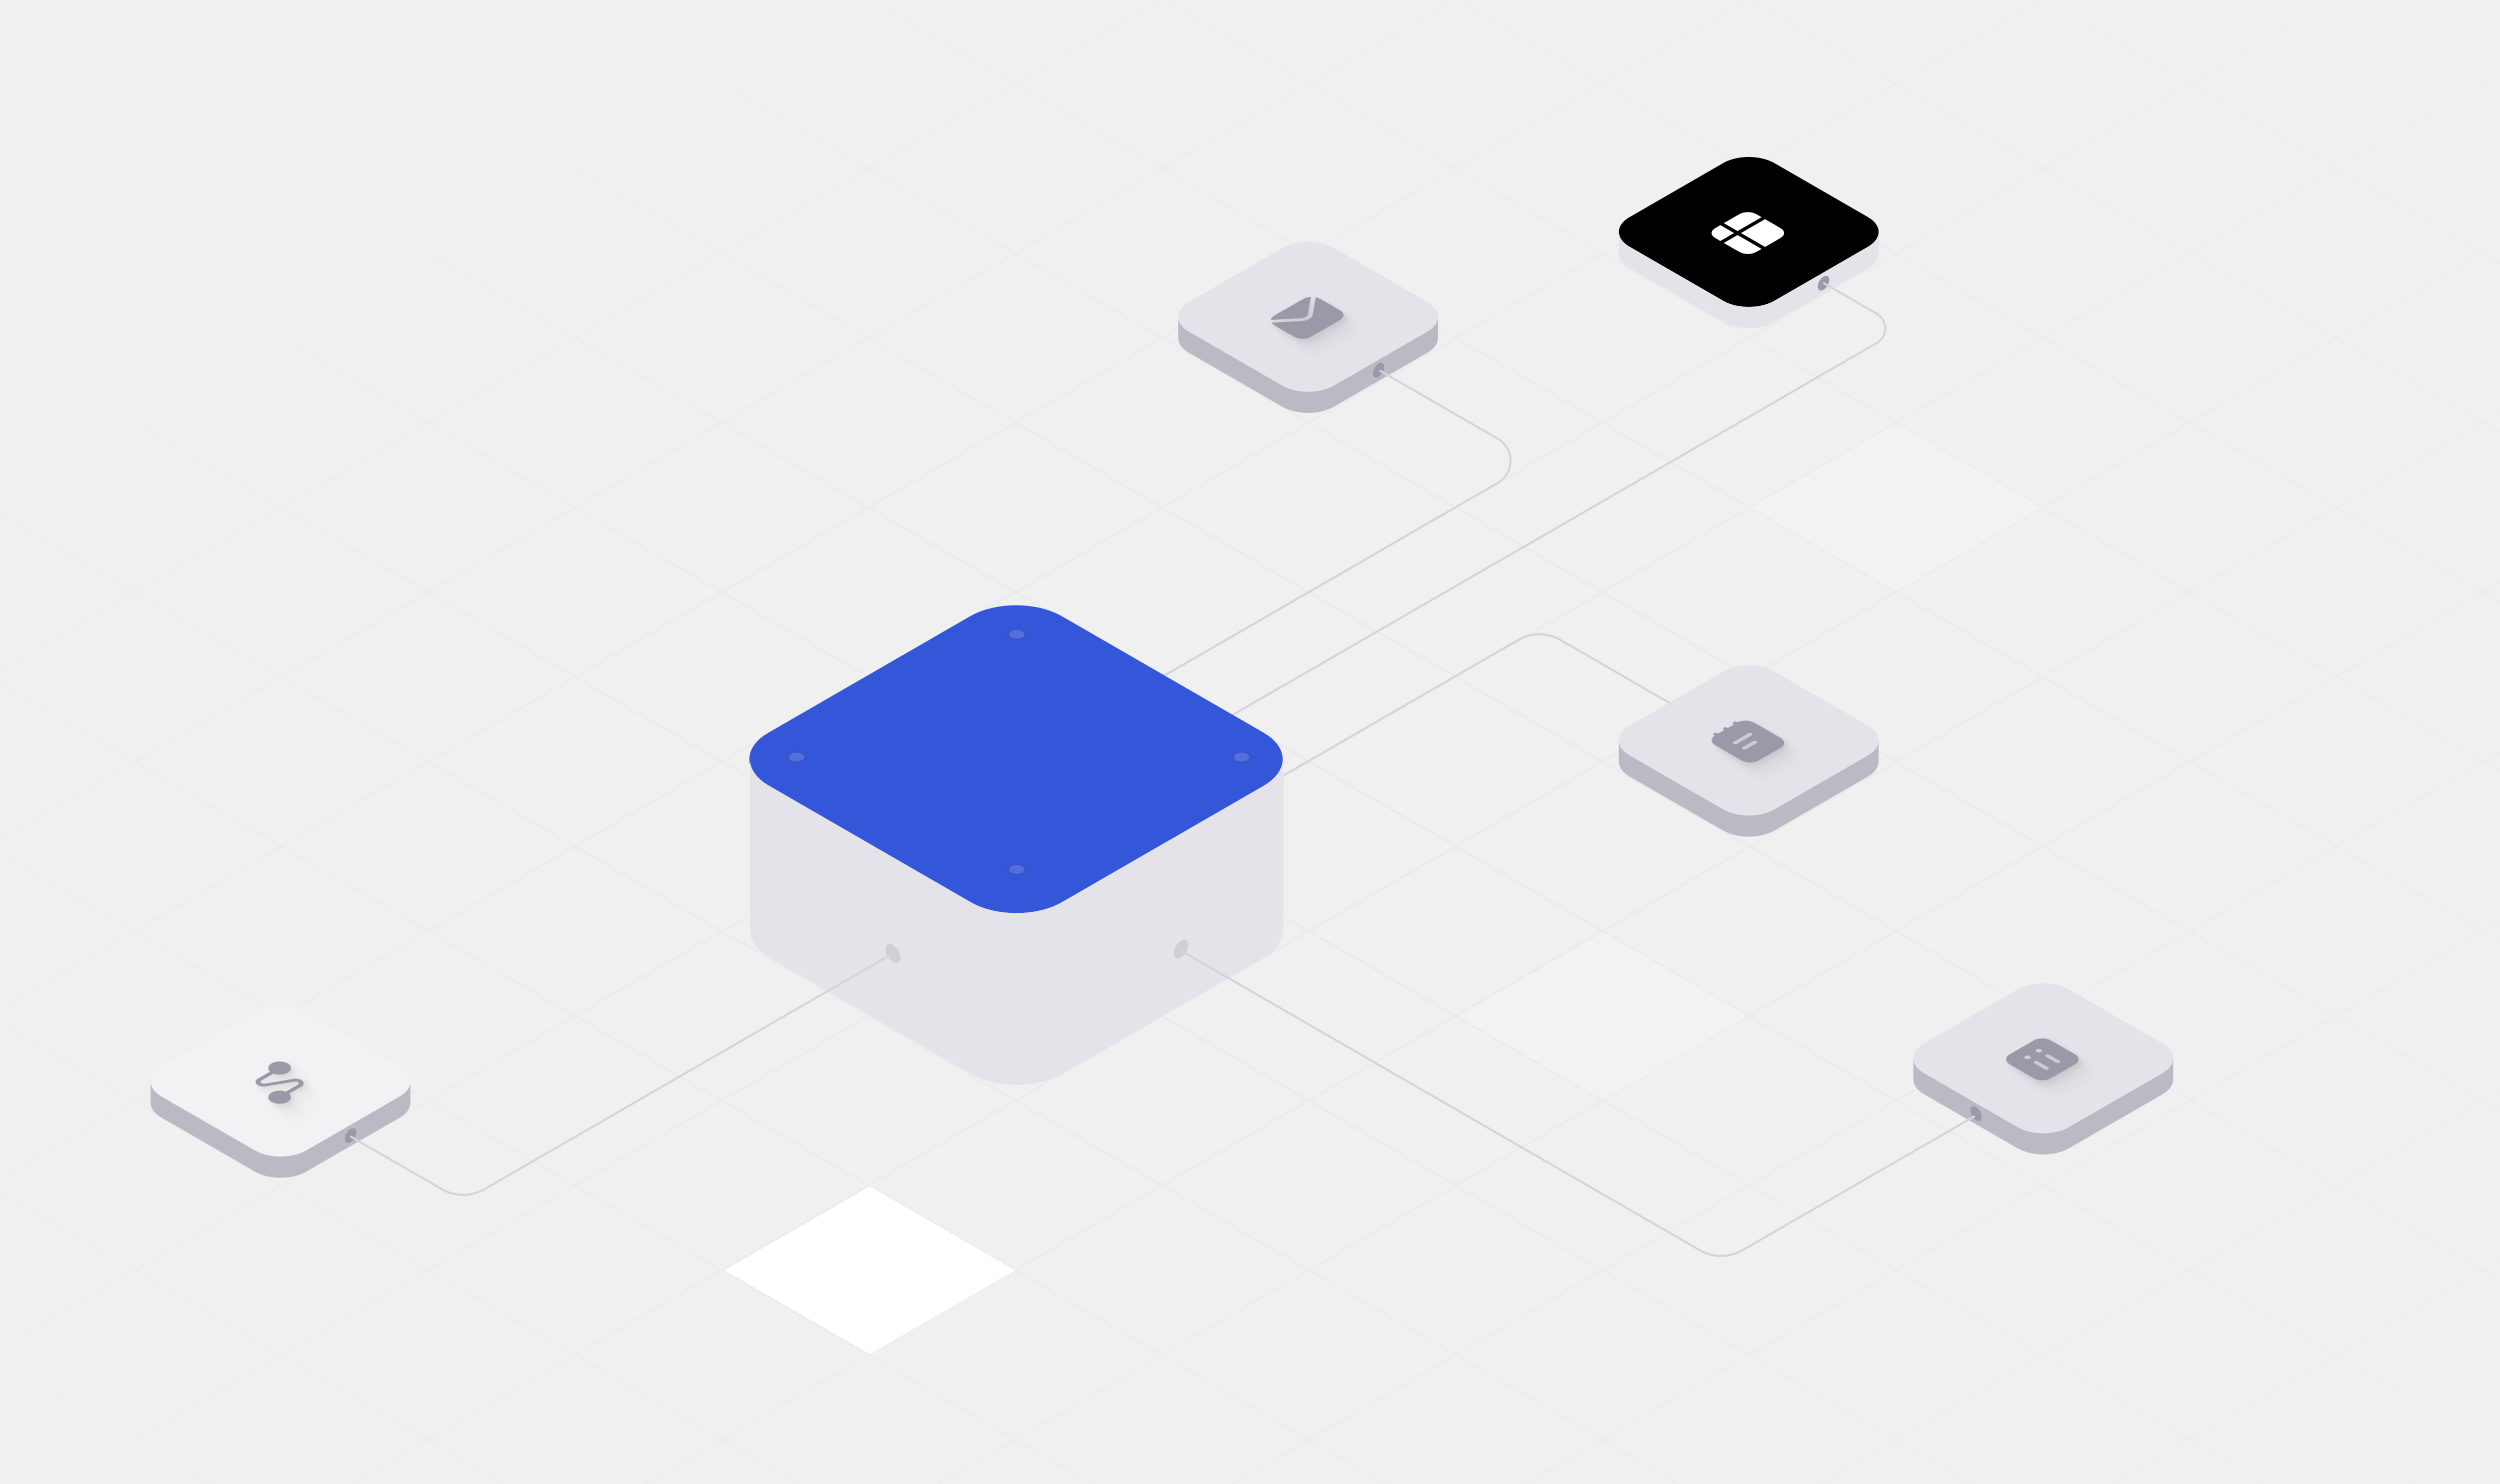
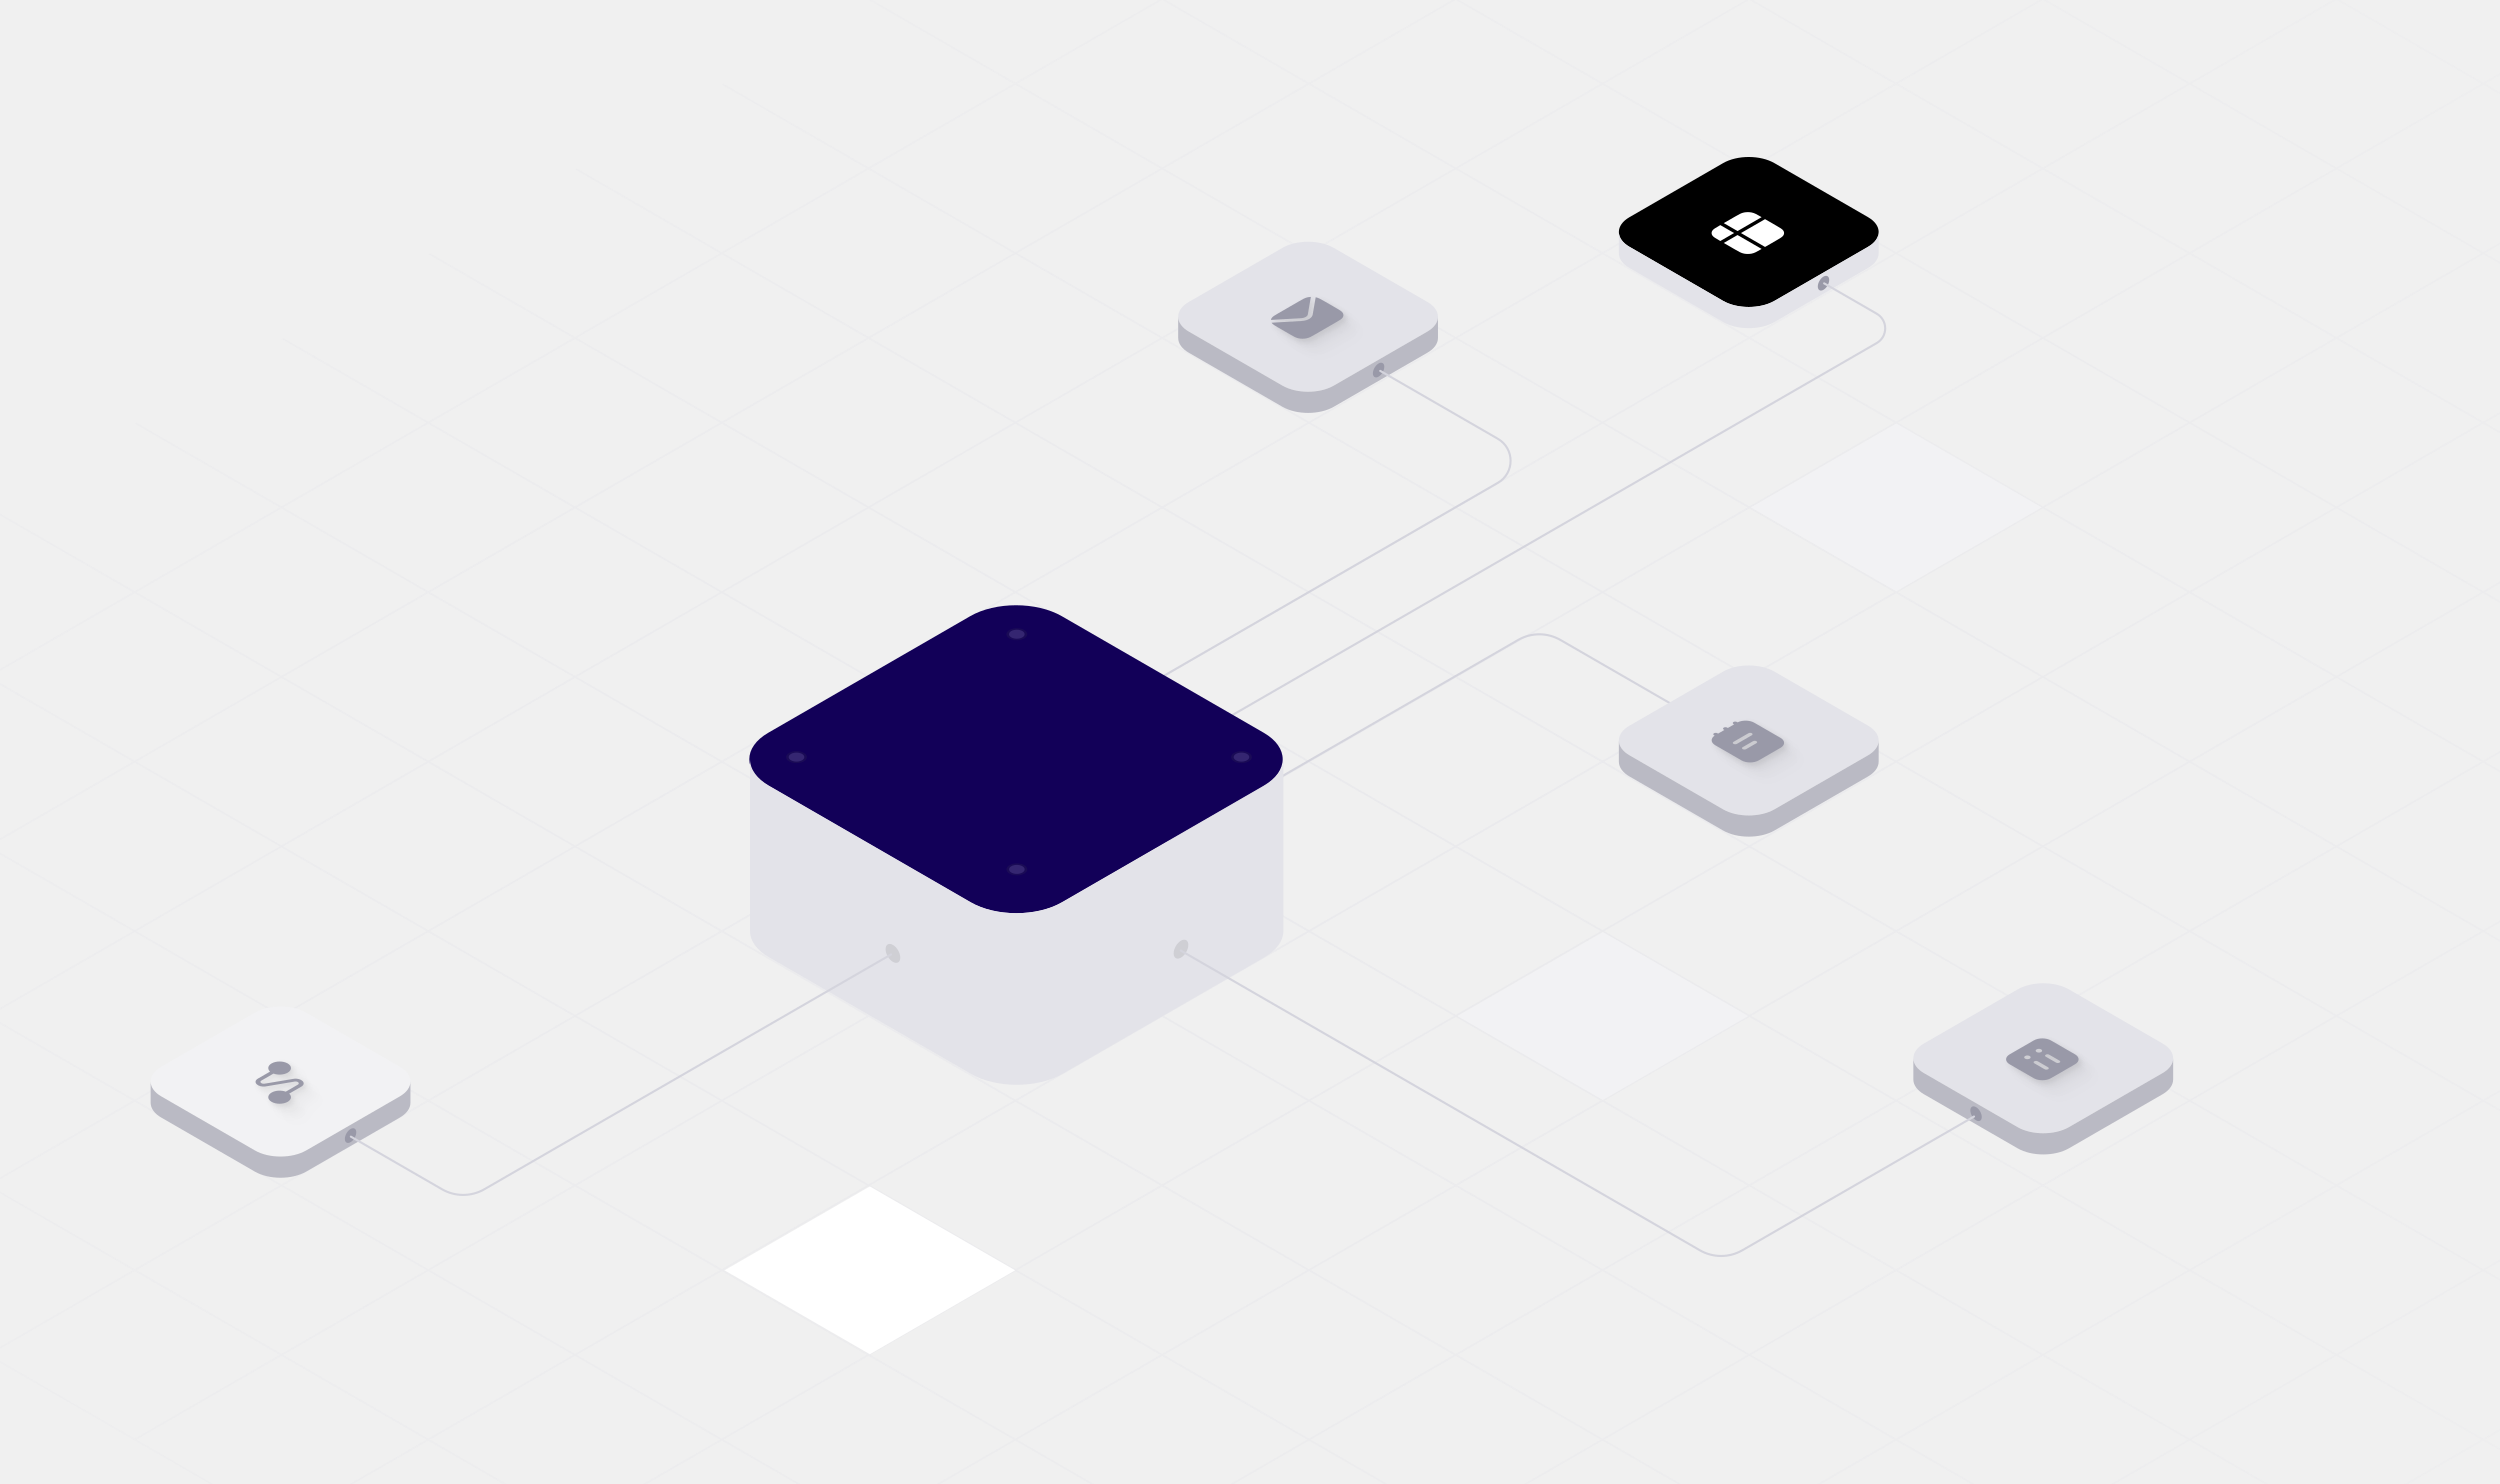
<svg xmlns="http://www.w3.org/2000/svg" viewBox="560 400 1180 700" width="100%" height="100%" preserveAspectRatio="xMidYMid meet" fill="none">
  <g opacity="0.5">
    <mask id="mask0_58_1560" style="mask-type:alpha" maskUnits="userSpaceOnUse" x="207" y="120" width="2495" height="1440">
      <rect width="1440" height="1440" transform="matrix(0.866025 -0.5 0.866025 0.5 207.846 840)" fill="url(#paint0_radial_58_1560)" />
    </mask>
    <g mask="url(#mask0_58_1560)">
      <g clip-path="url(#clip0_58_1560)">
        <g clip-path="url(#clip1_58_1560)">
          <line y1="-0.5" x2="1440" y2="-0.5" transform="matrix(0.866025 0.5 -0.866025 0.5 69.2822 920)" stroke="#E3E3E9" />
          <line y1="-0.5" x2="1440" y2="-0.5" transform="matrix(0.866025 0.5 -0.866025 0.5 138.564 880)" stroke="#E3E3E9" />
          <line y1="-0.5" x2="1440" y2="-0.5" transform="matrix(0.866025 0.5 -0.866025 0.5 207.846 840)" stroke="#E3E3E9" />
          <line y1="-0.5" x2="1440" y2="-0.5" transform="matrix(0.866025 0.5 -0.866025 0.5 277.128 800)" stroke="#E3E3E9" />
          <line y1="-0.5" x2="1440" y2="-0.5" transform="matrix(0.866025 0.5 -0.866025 0.5 346.41 760)" stroke="#E3E3E9" />
          <line y1="-0.5" x2="1440" y2="-0.5" transform="matrix(0.866025 0.5 -0.866025 0.5 415.692 720)" stroke="#E3E3E9" />
          <line y1="-0.5" x2="1440" y2="-0.5" transform="matrix(0.866025 0.5 -0.866025 0.5 484.974 680)" stroke="#E3E3E9" />
          <line y1="-0.5" x2="1440" y2="-0.5" transform="matrix(0.866025 0.5 -0.866025 0.5 554.256 640)" stroke="#E3E3E9" />
          <line y1="-0.5" x2="1440" y2="-0.5" transform="matrix(0.866025 0.5 -0.866025 0.5 623.538 600)" stroke="#E3E3E9" />
          <line y1="-0.5" x2="1440" y2="-0.5" transform="matrix(0.866025 0.5 -0.866025 0.5 692.82 560)" stroke="#E3E3E9" />
          <line y1="-0.5" x2="1440" y2="-0.5" transform="matrix(0.866025 0.5 -0.866025 0.5 762.103 520)" stroke="#E3E3E9" />
          <line y1="-0.5" x2="1440" y2="-0.5" transform="matrix(0.866025 0.5 -0.866025 0.5 831.384 480)" stroke="#E3E3E9" />
          <line y1="-0.5" x2="1440" y2="-0.5" transform="matrix(0.866025 0.5 -0.866025 0.5 900.667 440)" stroke="#E3E3E9" />
          <line y1="-0.5" x2="1440" y2="-0.5" transform="matrix(0.866025 0.5 -0.866025 0.5 969.949 400)" stroke="#E3E3E9" />
          <line y1="-0.5" x2="1440" y2="-0.5" transform="matrix(0.866025 0.5 -0.866025 0.5 1039.23 360)" stroke="#E3E3E9" />
          <line y1="-0.5" x2="1440" y2="-0.5" transform="matrix(0.866025 0.5 -0.866025 0.5 1108.51 320)" stroke="#E3E3E9" />
          <line y1="-0.5" x2="1440" y2="-0.5" transform="matrix(0.866025 0.5 -0.866025 0.5 1177.79 280)" stroke="#E3E3E9" />
          <line y1="-0.5" x2="1440" y2="-0.5" transform="matrix(0.866025 0.5 -0.866025 0.5 1247.08 240)" stroke="#E3E3E9" />
          <line y1="-0.5" x2="1440" y2="-0.5" transform="matrix(0.866025 0.5 -0.866025 0.5 1316.36 200)" stroke="#E3E3E9" />
          <line y1="-0.5" x2="1440" y2="-0.5" transform="matrix(0.866025 0.5 -0.866025 0.5 1385.64 160)" stroke="#E3E3E9" />
          <line y1="-0.5" x2="1440" y2="-0.5" transform="matrix(0.866025 0.5 -0.866025 0.5 1454.92 120)" stroke="#E3E3E9" />
          <line y1="-0.5" x2="1440" y2="-0.5" transform="matrix(0.866025 0.5 -0.866025 0.5 1524.2 80)" stroke="#E3E3E9" />
          <line y1="-0.5" x2="1440" y2="-0.5" transform="matrix(0.866025 0.5 -0.866025 0.5 1593.49 40)" stroke="#E3E3E9" />
        </g>
        <g clip-path="url(#clip2_58_1560)">
          <line y1="-0.5" x2="1920" y2="-0.5" transform="matrix(0.866025 -0.5 0.866025 0.5 69.2822 1000)" stroke="#E3E3E9" />
          <line y1="-0.5" x2="1920" y2="-0.5" transform="matrix(0.866025 -0.5 0.866025 0.5 138.564 1040)" stroke="#E3E3E9" />
          <line y1="-0.5" x2="1920" y2="-0.5" transform="matrix(0.866025 -0.5 0.866025 0.5 207.846 1080)" stroke="#E3E3E9" />
          <line y1="-0.5" x2="1920" y2="-0.5" transform="matrix(0.866025 -0.5 0.866025 0.5 277.128 1120)" stroke="#E3E3E9" />
          <line y1="-0.5" x2="1920" y2="-0.5" transform="matrix(0.866025 -0.5 0.866025 0.5 346.41 1160)" stroke="#E3E3E9" />
          <line y1="-0.5" x2="1920" y2="-0.5" transform="matrix(0.866025 -0.5 0.866025 0.5 415.692 1200)" stroke="#E3E3E9" />
          <line y1="-0.5" x2="1920" y2="-0.5" transform="matrix(0.866025 -0.5 0.866025 0.5 484.974 1240)" stroke="#E3E3E9" />
          <line y1="-0.5" x2="1920" y2="-0.5" transform="matrix(0.866025 -0.5 0.866025 0.5 554.256 1280)" stroke="#E3E3E9" />
          <line y1="-0.5" x2="1920" y2="-0.5" transform="matrix(0.866025 -0.5 0.866025 0.5 623.538 1320)" stroke="#E3E3E9" />
          <line y1="-0.5" x2="1920" y2="-0.5" transform="matrix(0.866025 -0.5 0.866025 0.5 692.82 1360)" stroke="#E3E3E9" />
          <line y1="-0.5" x2="1920" y2="-0.5" transform="matrix(0.866025 -0.5 0.866025 0.5 762.103 1400)" stroke="#E3E3E9" />
          <line y1="-0.5" x2="1920" y2="-0.5" transform="matrix(0.866025 -0.5 0.866025 0.5 831.384 1440)" stroke="#E3E3E9" />
          <line y1="-0.5" x2="1920" y2="-0.5" transform="matrix(0.866025 -0.5 0.866025 0.5 900.667 1480)" stroke="#E3E3E9" />
          <line y1="-0.5" x2="1920" y2="-0.5" transform="matrix(0.866025 -0.5 0.866025 0.5 969.948 1520)" stroke="#E3E3E9" />
          <line y1="-0.5" x2="1920" y2="-0.5" transform="matrix(0.866025 -0.5 0.866025 0.5 1039.23 1560)" stroke="#E3E3E9" />
          <line y1="-0.5" x2="1920" y2="-0.5" transform="matrix(0.866025 -0.5 0.866025 0.5 1108.51 1600)" stroke="#E3E3E9" />
          <line y1="-0.5" x2="1920" y2="-0.5" transform="matrix(0.866025 -0.5 0.866025 0.5 1177.79 1640)" stroke="#E3E3E9" />
        </g>
      </g>
    </g>
  </g>
  <path d="M1373.29 477C1379.99 473.134 1390.84 473.134 1397.54 477L1441.71 502.5C1448.4 506.366 1448.4 512.634 1441.71 516.5L1397.54 542C1390.84 545.866 1379.99 545.866 1373.29 542L1329.12 516.5C1322.43 512.634 1322.43 506.366 1329.12 502.5L1373.29 477Z" fill="black" />
  <g clip-path="url(#clip3_58_1560)">
    <path d="M1373.61 505.313L1379.01 502.199C1379.89 501.691 1380.6 501.281 1381.22 500.976C1381.86 500.662 1382.48 500.421 1383.21 500.285C1384.36 500.069 1385.6 500.069 1386.75 500.285C1387.48 500.421 1388.1 500.662 1388.74 500.976C1389.36 501.281 1390.07 501.691 1390.95 502.199L1391.48 502.5L1380.11 509.063L1373.61 505.313Z" fill="white" />
    <path d="M1371.99 506.25L1371.47 506.551C1370.59 507.059 1369.88 507.469 1369.35 507.828C1368.81 508.198 1368.39 508.557 1368.15 508.976C1367.78 509.641 1367.78 510.359 1368.15 511.024C1368.39 511.443 1368.81 511.802 1369.35 512.172C1369.88 512.531 1370.59 512.941 1371.47 513.449L1371.99 513.75L1378.49 510L1371.99 506.25Z" fill="white" />
    <path d="M1373.61 514.687L1379.01 517.801C1379.89 518.309 1380.6 518.719 1381.22 519.024C1381.86 519.338 1382.48 519.579 1383.21 519.715C1384.36 519.931 1385.6 519.931 1386.75 519.715C1387.48 519.579 1388.1 519.338 1388.74 519.024C1389.36 518.719 1390.07 518.309 1390.95 517.801L1391.48 517.5L1380.11 510.937L1373.61 514.687Z" fill="white" />
    <path d="M1393.1 516.562L1398.49 513.449C1399.37 512.941 1400.08 512.531 1400.61 512.172C1401.15 511.802 1401.57 511.443 1401.81 511.024C1402.18 510.359 1402.18 509.641 1401.81 508.976C1401.57 508.557 1401.15 508.198 1400.61 507.828C1400.08 507.469 1399.37 507.059 1398.49 506.551L1393.1 503.438L1381.73 510L1393.1 516.562Z" fill="white" />
  </g>
  <path d="M1373.29 542L1329.12 516.5C1326.02 514.709 1324.1 512.234 1324.1 509.5V519.5C1324.1 522.234 1326.02 524.709 1329.12 526.5L1373.29 552C1379.99 555.866 1390.84 555.866 1397.54 552L1441.71 526.5C1444.81 524.709 1446.73 522.234 1446.73 519.5V509.5C1446.73 512.234 1444.81 514.709 1441.71 516.5L1397.54 542C1390.84 545.866 1379.99 545.866 1373.29 542Z" fill="#E3E3E9" />
  <circle cx="3.113" cy="3.113" r="3.113" transform="matrix(0.866025 -0.5 0 1 1418 532.113)" fill="#9999A8" />
  <path d="M680.292 878C686.988 874.134 697.844 874.134 704.54 878L748.708 903.5C755.404 907.366 755.404 913.634 748.708 917.5L704.54 943C697.844 946.866 686.988 946.866 680.292 943L636.124 917.5C629.428 913.634 629.428 907.366 636.124 903.5L680.292 878Z" fill="#F2F2F4" />
  <g filter="url(#filter0_dddd_58_1560)">
    <g clip-path="url(#clip4_58_1560)">
      <path d="M688.192 901.938C690.284 900.729 693.677 900.729 695.77 901.938C697.862 903.146 697.862 905.104 695.77 906.312C693.956 907.36 691.167 907.498 689.092 906.73L683.389 910.023C682.27 910.669 683.377 911.751 684.898 911.497L698.423 909.23C702.224 908.593 704.995 911.299 702.196 912.915L696.493 916.208C697.823 917.405 697.583 919.015 695.77 920.062C693.677 921.271 690.284 921.271 688.192 920.062C686.099 918.854 686.099 916.896 688.192 915.688C690.006 914.64 692.795 914.502 694.869 915.27L700.572 911.977C701.692 911.331 700.584 910.249 699.064 910.503L685.538 912.77C681.737 913.407 678.967 910.701 681.765 909.085L687.469 905.793C686.138 904.595 686.378 902.985 688.192 901.938Z" fill="#9999A8" />
    </g>
  </g>
  <path d="M680.292 943L636.125 917.5C633.022 915.709 631.103 913.234 631.103 910.5V920.5C631.103 923.234 633.022 925.709 636.125 927.5L680.292 953C686.988 956.866 697.845 956.866 704.541 953L748.708 927.5C751.811 925.709 753.73 923.234 753.73 920.5V910.5C753.73 913.234 751.811 915.709 748.708 917.5L704.541 943C697.845 946.866 686.988 946.866 680.292 943Z" fill="#BABAC4" />
  <circle cx="3.113" cy="3.113" r="3.113" transform="matrix(0.866025 -0.5 0 1 722.768 934.443)" fill="#9999A8" />
  <path d="M1165.29 517C1171.99 513.134 1182.84 513.134 1189.54 517L1233.71 542.5C1240.4 546.366 1240.4 552.634 1233.71 556.5L1189.54 582C1182.84 585.866 1171.99 585.866 1165.29 582L1121.12 556.5C1114.43 552.634 1114.43 546.366 1121.12 542.5L1165.29 517Z" fill="#E3E3E9" />
  <g filter="url(#filter1_dddd_58_1560)">
    <g clip-path="url(#clip5_58_1560)">
      <path d="M1160.18 552.323C1160.42 552.722 1160.83 553.067 1161.35 553.422C1161.88 553.781 1162.59 554.191 1163.47 554.699L1168.84 557.801C1169.72 558.309 1170.43 558.719 1171.05 559.024C1171.69 559.337 1172.32 559.578 1173.04 559.715C1174.19 559.931 1175.44 559.931 1176.59 559.715C1177.32 559.578 1177.94 559.337 1178.58 559.024C1179.2 558.719 1179.91 558.309 1180.79 557.801L1190.49 552.199C1191.37 551.69 1192.08 551.281 1192.61 550.922C1193.15 550.552 1193.57 550.193 1193.81 549.774C1194.18 549.108 1194.18 548.391 1193.81 547.726C1193.57 547.306 1193.15 546.947 1192.61 546.578C1192.08 546.219 1191.37 545.809 1190.49 545.301L1185.12 542.199C1184.24 541.691 1183.53 541.281 1182.91 540.976C1182.29 540.675 1181.69 540.44 1181.01 540.302L1179.58 548.532C1179.31 550.102 1177.16 551.343 1174.44 551.5L1160.18 552.323Z" fill="#9999A8" />
      <path d="M1178.73 540.132C1178.27 540.151 1177.81 540.202 1177.37 540.285C1176.65 540.421 1176.02 540.662 1175.38 540.976C1174.76 541.281 1174.05 541.691 1173.17 542.199L1163.47 547.801C1162.59 548.309 1161.88 548.719 1161.35 549.078C1160.81 549.447 1160.39 549.806 1160.15 550.226C1160.01 550.481 1159.92 550.743 1159.89 551.008L1174.21 550.181C1175.84 550.087 1177.13 549.342 1177.29 548.4L1178.73 540.132Z" fill="#9999A8" />
    </g>
  </g>
  <path d="M1165.29 582L1121.12 556.5C1118.02 554.709 1116.1 552.234 1116.1 549.5V559.5C1116.1 562.234 1118.02 564.709 1121.12 566.5L1165.29 592C1171.99 595.866 1182.84 595.866 1189.54 592L1233.71 566.5C1236.81 564.709 1238.73 562.234 1238.73 559.5V549.5C1238.73 552.234 1236.81 554.709 1233.71 556.5L1189.54 582C1182.84 585.866 1171.99 585.866 1165.29 582Z" fill="#BABAC4" />
  <circle cx="3.113" cy="3.113" r="3.113" transform="matrix(0.866025 -0.5 0 1 1208 573.113)" fill="#9999A8" />
  <path d="M1211.48 575.065L1266.99 607.112C1274.99 611.73 1274.99 623.274 1266.99 627.895L1043.29 757.162" stroke="#D4D4DD" stroke-linecap="round" />
  <path d="M1421 533.751L1445.8 548.072C1451.14 551.151 1451.14 558.849 1445.8 561.928L1075.76 775.573" stroke="#D4D4DD" stroke-linecap="round" />
  <path d="M1360 738.71L1296.54 702.073C1290.36 698.5 1282.73 698.5 1276.54 702.073L1112.5 796.783" stroke="#D4D4DD" stroke-linecap="round" />
  <path d="M1512.29 867C1518.99 863.134 1529.84 863.134 1536.54 867L1580.71 892.5C1587.4 896.366 1587.4 902.634 1580.71 906.5L1536.54 932C1529.84 935.866 1518.99 935.866 1512.29 932L1468.12 906.5C1461.43 902.634 1461.43 896.366 1468.12 892.5L1512.29 867Z" fill="#E3E3E9" />
  <g filter="url(#filter2_dddd_58_1560)">
    <g clip-path="url(#clip6_58_1560)">
      <path fill-rule="evenodd" clip-rule="evenodd" d="M1519.92 891.094C1522.16 889.799 1525.8 889.799 1528.04 891.094L1539.41 897.656C1541.65 898.951 1541.65 901.049 1539.41 902.344L1528.04 908.906C1525.8 910.201 1522.16 910.201 1519.92 908.906L1508.55 902.344C1506.31 901.049 1506.31 898.951 1508.55 897.656L1519.92 891.094ZM1525.6 897.812C1526.05 897.554 1526.78 897.554 1527.23 897.812L1532.1 900.625C1532.55 900.884 1532.55 901.304 1532.1 901.562C1531.65 901.821 1530.92 901.821 1530.48 901.562L1525.6 898.75C1525.16 898.491 1525.16 898.071 1525.6 897.812ZM1521.82 900.938C1521.37 900.679 1520.64 900.679 1520.19 900.938C1519.74 901.196 1519.74 901.616 1520.19 901.875L1525.06 904.688C1525.51 904.946 1526.24 904.946 1526.69 904.688C1527.14 904.429 1527.14 904.009 1526.69 903.75L1521.82 900.938ZM1518.03 899.688C1517.43 900.033 1516.46 900.033 1515.86 899.688C1515.26 899.342 1515.26 898.783 1515.86 898.438C1516.46 898.092 1517.43 898.092 1518.03 898.438C1518.62 898.783 1518.62 899.342 1518.03 899.688ZM1521.27 896.562C1521.87 896.908 1522.84 896.908 1523.44 896.562C1524.04 896.217 1524.04 895.658 1523.44 895.312C1522.84 894.967 1521.87 894.967 1521.27 895.312C1520.68 895.658 1520.68 896.217 1521.27 896.562Z" fill="#9999A8" />
    </g>
  </g>
  <path d="M1512.29 932L1468.12 906.5C1465.02 904.709 1463.1 902.234 1463.1 899.5V909.5C1463.1 912.234 1465.02 914.709 1468.12 916.5L1512.29 942C1518.99 945.866 1529.84 945.866 1536.54 942L1580.71 916.5C1583.81 914.709 1585.73 912.234 1585.73 909.5V899.5C1585.73 902.234 1583.81 904.709 1580.71 906.5L1536.54 932C1529.84 935.866 1518.99 935.866 1512.29 932Z" fill="#BABAC4" />
  <circle cx="3.115" cy="3.115" r="3.115" transform="matrix(0.866025 0.5 0 1 1490 921)" fill="#9999A8" />
  <path d="M1373.29 717C1379.99 713.134 1390.84 713.134 1397.54 717L1441.71 742.5C1448.4 746.366 1448.4 752.634 1441.71 756.5L1397.54 782C1390.84 785.866 1379.99 785.866 1373.29 782L1329.12 756.5C1322.43 752.634 1322.43 746.366 1329.12 742.5L1373.29 717Z" fill="#E3E3E9" />
  <g filter="url(#filter3_dddd_58_1560)">
    <g clip-path="url(#clip7_58_1560)">
      <path fill-rule="evenodd" clip-rule="evenodd" d="M1369.01 746.094C1369.46 745.835 1370.19 745.835 1370.64 746.094L1370.94 746.267L1373.91 744.549L1373.61 744.375C1373.17 744.116 1373.17 743.696 1373.61 743.438C1374.06 743.179 1374.79 743.179 1375.24 743.438L1375.54 743.611L1378.52 741.892L1378.21 741.719C1377.77 741.46 1377.77 741.04 1378.21 740.781C1378.66 740.522 1379.39 740.522 1379.84 740.781L1380.15 740.96C1382.4 739.819 1385.84 739.869 1387.99 741.111L1400.41 748.281C1402.65 749.576 1402.65 751.674 1400.41 752.969L1390.12 758.906C1387.88 760.201 1384.25 760.201 1382 758.906L1369.58 751.736C1367.43 750.494 1367.35 748.512 1369.32 747.21L1369.01 747.031C1368.56 746.772 1368.56 746.353 1369.01 746.094ZM1378.21 751.094C1377.77 750.835 1377.77 750.415 1378.21 750.156L1385.25 746.094C1385.7 745.835 1386.43 745.835 1386.88 746.094C1387.32 746.353 1387.32 746.772 1386.88 747.031L1379.84 751.094C1379.39 751.353 1378.66 751.353 1378.21 751.094ZM1382.55 753.594C1382.1 753.335 1382.1 752.915 1382.55 752.656L1387.42 749.844C1387.86 749.585 1388.59 749.585 1389.04 749.844C1389.49 750.103 1389.49 750.522 1389.04 750.781L1384.17 753.594C1383.72 753.853 1382.99 753.853 1382.55 753.594Z" fill="#9999A8" />
    </g>
  </g>
  <path d="M1373.29 782L1329.12 756.5C1326.02 754.709 1324.1 752.234 1324.1 749.5V759.5C1324.1 762.234 1326.02 764.709 1329.12 766.5L1373.29 792C1379.99 795.866 1390.84 795.866 1397.54 792L1441.71 766.5C1444.81 764.709 1446.73 762.234 1446.73 759.5V749.5C1446.73 752.234 1444.81 754.709 1441.71 756.5L1397.54 782C1390.84 785.866 1379.99 785.866 1373.29 782Z" fill="#BABAC4" />
-   <path d="M1017.9 690.855C1029.86 683.951 1049.25 683.951 1061.2 690.855L1156.47 745.855C1168.42 752.759 1168.42 763.951 1156.47 770.855L1061.2 825.855C1049.25 832.759 1029.86 832.759 1017.9 825.855L922.641 770.855C910.683 763.951 910.683 752.759 922.641 745.855L1017.9 690.855Z" fill="#3456D9" />
+   <path d="M1017.9 690.855C1029.86 683.951 1049.25 683.951 1061.2 690.855L1156.47 745.855C1168.42 752.759 1168.42 763.951 1156.47 770.855L1061.2 825.855C1049.25 832.759 1029.86 832.759 1017.9 825.855L922.641 770.855C910.683 763.951 910.683 752.759 922.641 745.855L1017.9 690.855Z" fill="#120058" />
  <path d="M922.967 770.855C917.427 767.656 914 763.237 914 758.355L914 839.355C914 844.237 917.427 848.656 922.967 851.855L1018.23 906.855C1030.19 913.759 1049.57 913.759 1061.53 906.855L1156.79 851.855C1162.33 848.656 1165.76 844.237 1165.76 839.355V758.355C1165.76 763.237 1162.33 767.656 1156.79 770.855L1061.53 825.855C1049.57 832.759 1030.19 832.759 1018.23 825.855L922.967 770.855Z" fill="#E3E3E9" />
  <circle cx="4" cy="4" r="4" transform="matrix(0.866025 -0.5 0 1 1113.96 846)" fill="black" fill-opacity="0.09" />
  <circle cx="4" cy="4" r="4" transform="matrix(0.866025 0.5 0 1 977.999 844)" fill="black" fill-opacity="0.09" />
  <circle opacity="0.15" cx="4" cy="4" r="3.5" transform="matrix(0.866025 -0.5 0.866025 0.5 1033.01 699.355)" fill="white" stroke="#4B4B4B" />
  <circle opacity="0.15" cx="4" cy="4" r="3.5" transform="matrix(0.866025 -0.5 0.866025 0.5 929.023 757.355)" fill="white" stroke="#4B4B4B" />
  <circle opacity="0.15" cx="4" cy="4" r="3.5" transform="matrix(0.866025 -0.5 0.866025 0.5 1139.05 757.355)" fill="white" stroke="#4B4B4B" />
  <circle opacity="0.15" cx="4" cy="4" r="3.5" transform="matrix(0.866025 -0.5 0.866025 0.5 1033.03 810.355)" fill="white" stroke="#4B4B4B" />
  <path d="M1491.73 927L1382.36 990.145C1376.17 993.718 1368.55 993.718 1362.36 990.145L1117.33 848.674" stroke="#D4D4DD" stroke-linecap="round" />
  <path d="M725.616 936.5L768.616 961.326C774.804 964.899 782.428 964.899 788.616 961.326L980.572 850.5" stroke="#D4D4DD" stroke-linecap="round" />
  <rect width="79.179" height="79.179" transform="matrix(0.866025 0.5 -0.866025 0.5 1455.07 599.907)" fill="#F2F2F4" />
  <rect width="79.179" height="79.179" transform="matrix(0.866025 0.5 -0.866025 0.5 1316.57 840)" fill="#F2F2F4" />
  <rect width="79.179" height="79.179" transform="matrix(0.866025 0.5 -0.866025 0.5 970.571 960)" fill="white" />
  <defs>
    <filter id="filter0_dddd_58_1560" x="665" y="895" width="65.961" height="44" filterUnits="userSpaceOnUse" color-interpolation-filters="sRGB">
      <feFlood flood-opacity="0" result="BackgroundImageFix" />
      <feColorMatrix in="SourceAlpha" type="matrix" values="0 0 0 0 0 0 0 0 0 0 0 0 0 0 0 0 0 0 127 0" result="hardAlpha" />
      <feOffset dx="1" dy="1" />
      <feGaussianBlur stdDeviation="1" />
      <feColorMatrix type="matrix" values="0 0 0 0 0 0 0 0 0 0 0 0 0 0 0 0 0 0 0.05 0" />
      <feBlend mode="normal" in2="BackgroundImageFix" result="effect1_dropShadow_58_1560" />
      <feColorMatrix in="SourceAlpha" type="matrix" values="0 0 0 0 0 0 0 0 0 0 0 0 0 0 0 0 0 0 127 0" result="hardAlpha" />
      <feOffset dx="2" dy="2" />
      <feGaussianBlur stdDeviation="1.5" />
      <feColorMatrix type="matrix" values="0 0 0 0 0 0 0 0 0 0 0 0 0 0 0 0 0 0 0.04 0" />
      <feBlend mode="normal" in2="effect1_dropShadow_58_1560" result="effect2_dropShadow_58_1560" />
      <feColorMatrix in="SourceAlpha" type="matrix" values="0 0 0 0 0 0 0 0 0 0 0 0 0 0 0 0 0 0 127 0" result="hardAlpha" />
      <feOffset dx="5" dy="5" />
      <feGaussianBlur stdDeviation="2" />
      <feColorMatrix type="matrix" values="0 0 0 0 0 0 0 0 0 0 0 0 0 0 0 0 0 0 0.03 0" />
      <feBlend mode="normal" in2="effect2_dropShadow_58_1560" result="effect3_dropShadow_58_1560" />
      <feColorMatrix in="SourceAlpha" type="matrix" values="0 0 0 0 0 0 0 0 0 0 0 0 0 0 0 0 0 0 127 0" result="hardAlpha" />
      <feOffset dx="8" dy="8" />
      <feGaussianBlur stdDeviation="2.5" />
      <feColorMatrix type="matrix" values="0 0 0 0 0 0 0 0 0 0 0 0 0 0 0 0 0 0 0.01 0" />
      <feBlend mode="normal" in2="effect3_dropShadow_58_1560" result="effect4_dropShadow_58_1560" />
      <feBlend mode="normal" in="SourceGraphic" in2="effect4_dropShadow_58_1560" result="shape" />
    </filter>
    <filter id="filter1_dddd_58_1560" x="1150" y="534" width="65.961" height="44" filterUnits="userSpaceOnUse" color-interpolation-filters="sRGB">
      <feFlood flood-opacity="0" result="BackgroundImageFix" />
      <feColorMatrix in="SourceAlpha" type="matrix" values="0 0 0 0 0 0 0 0 0 0 0 0 0 0 0 0 0 0 127 0" result="hardAlpha" />
      <feOffset dx="1" dy="1" />
      <feGaussianBlur stdDeviation="1" />
      <feColorMatrix type="matrix" values="0 0 0 0 0 0 0 0 0 0 0 0 0 0 0 0 0 0 0.05 0" />
      <feBlend mode="normal" in2="BackgroundImageFix" result="effect1_dropShadow_58_1560" />
      <feColorMatrix in="SourceAlpha" type="matrix" values="0 0 0 0 0 0 0 0 0 0 0 0 0 0 0 0 0 0 127 0" result="hardAlpha" />
      <feOffset dx="2" dy="2" />
      <feGaussianBlur stdDeviation="1.5" />
      <feColorMatrix type="matrix" values="0 0 0 0 0 0 0 0 0 0 0 0 0 0 0 0 0 0 0.04 0" />
      <feBlend mode="normal" in2="effect1_dropShadow_58_1560" result="effect2_dropShadow_58_1560" />
      <feColorMatrix in="SourceAlpha" type="matrix" values="0 0 0 0 0 0 0 0 0 0 0 0 0 0 0 0 0 0 127 0" result="hardAlpha" />
      <feOffset dx="5" dy="5" />
      <feGaussianBlur stdDeviation="2" />
      <feColorMatrix type="matrix" values="0 0 0 0 0 0 0 0 0 0 0 0 0 0 0 0 0 0 0.03 0" />
      <feBlend mode="normal" in2="effect2_dropShadow_58_1560" result="effect3_dropShadow_58_1560" />
      <feColorMatrix in="SourceAlpha" type="matrix" values="0 0 0 0 0 0 0 0 0 0 0 0 0 0 0 0 0 0 127 0" result="hardAlpha" />
      <feOffset dx="8" dy="8" />
      <feGaussianBlur stdDeviation="2.5" />
      <feColorMatrix type="matrix" values="0 0 0 0 0 0 0 0 0 0 0 0 0 0 0 0 0 0 0.01 0" />
      <feBlend mode="normal" in2="effect3_dropShadow_58_1560" result="effect4_dropShadow_58_1560" />
      <feBlend mode="normal" in="SourceGraphic" in2="effect4_dropShadow_58_1560" result="shape" />
    </filter>
    <filter id="filter2_dddd_58_1560" x="1497" y="884" width="65.962" height="44" filterUnits="userSpaceOnUse" color-interpolation-filters="sRGB">
      <feFlood flood-opacity="0" result="BackgroundImageFix" />
      <feColorMatrix in="SourceAlpha" type="matrix" values="0 0 0 0 0 0 0 0 0 0 0 0 0 0 0 0 0 0 127 0" result="hardAlpha" />
      <feOffset dx="1" dy="1" />
      <feGaussianBlur stdDeviation="1" />
      <feColorMatrix type="matrix" values="0 0 0 0 0 0 0 0 0 0 0 0 0 0 0 0 0 0 0.05 0" />
      <feBlend mode="normal" in2="BackgroundImageFix" result="effect1_dropShadow_58_1560" />
      <feColorMatrix in="SourceAlpha" type="matrix" values="0 0 0 0 0 0 0 0 0 0 0 0 0 0 0 0 0 0 127 0" result="hardAlpha" />
      <feOffset dx="2" dy="2" />
      <feGaussianBlur stdDeviation="1.5" />
      <feColorMatrix type="matrix" values="0 0 0 0 0 0 0 0 0 0 0 0 0 0 0 0 0 0 0.04 0" />
      <feBlend mode="normal" in2="effect1_dropShadow_58_1560" result="effect2_dropShadow_58_1560" />
      <feColorMatrix in="SourceAlpha" type="matrix" values="0 0 0 0 0 0 0 0 0 0 0 0 0 0 0 0 0 0 127 0" result="hardAlpha" />
      <feOffset dx="5" dy="5" />
      <feGaussianBlur stdDeviation="2" />
      <feColorMatrix type="matrix" values="0 0 0 0 0 0 0 0 0 0 0 0 0 0 0 0 0 0 0.03 0" />
      <feBlend mode="normal" in2="effect2_dropShadow_58_1560" result="effect3_dropShadow_58_1560" />
      <feColorMatrix in="SourceAlpha" type="matrix" values="0 0 0 0 0 0 0 0 0 0 0 0 0 0 0 0 0 0 127 0" result="hardAlpha" />
      <feOffset dx="8" dy="8" />
      <feGaussianBlur stdDeviation="2.5" />
      <feColorMatrix type="matrix" values="0 0 0 0 0 0 0 0 0 0 0 0 0 0 0 0 0 0 0.01 0" />
      <feBlend mode="normal" in2="effect3_dropShadow_58_1560" result="effect4_dropShadow_58_1560" />
      <feBlend mode="normal" in="SourceGraphic" in2="effect4_dropShadow_58_1560" result="shape" />
    </filter>
    <filter id="filter3_dddd_58_1560" x="1358" y="734" width="65.961" height="44" filterUnits="userSpaceOnUse" color-interpolation-filters="sRGB">
      <feFlood flood-opacity="0" result="BackgroundImageFix" />
      <feColorMatrix in="SourceAlpha" type="matrix" values="0 0 0 0 0 0 0 0 0 0 0 0 0 0 0 0 0 0 127 0" result="hardAlpha" />
      <feOffset dx="1" dy="1" />
      <feGaussianBlur stdDeviation="1" />
      <feColorMatrix type="matrix" values="0 0 0 0 0 0 0 0 0 0 0 0 0 0 0 0 0 0 0.05 0" />
      <feBlend mode="normal" in2="BackgroundImageFix" result="effect1_dropShadow_58_1560" />
      <feColorMatrix in="SourceAlpha" type="matrix" values="0 0 0 0 0 0 0 0 0 0 0 0 0 0 0 0 0 0 127 0" result="hardAlpha" />
      <feOffset dx="2" dy="2" />
      <feGaussianBlur stdDeviation="1.5" />
      <feColorMatrix type="matrix" values="0 0 0 0 0 0 0 0 0 0 0 0 0 0 0 0 0 0 0.04 0" />
      <feBlend mode="normal" in2="effect1_dropShadow_58_1560" result="effect2_dropShadow_58_1560" />
      <feColorMatrix in="SourceAlpha" type="matrix" values="0 0 0 0 0 0 0 0 0 0 0 0 0 0 0 0 0 0 127 0" result="hardAlpha" />
      <feOffset dx="5" dy="5" />
      <feGaussianBlur stdDeviation="2" />
      <feColorMatrix type="matrix" values="0 0 0 0 0 0 0 0 0 0 0 0 0 0 0 0 0 0 0.03 0" />
      <feBlend mode="normal" in2="effect2_dropShadow_58_1560" result="effect3_dropShadow_58_1560" />
      <feColorMatrix in="SourceAlpha" type="matrix" values="0 0 0 0 0 0 0 0 0 0 0 0 0 0 0 0 0 0 127 0" result="hardAlpha" />
      <feOffset dx="8" dy="8" />
      <feGaussianBlur stdDeviation="2.5" />
      <feColorMatrix type="matrix" values="0 0 0 0 0 0 0 0 0 0 0 0 0 0 0 0 0 0 0.01 0" />
      <feBlend mode="normal" in2="effect3_dropShadow_58_1560" result="effect4_dropShadow_58_1560" />
      <feBlend mode="normal" in="SourceGraphic" in2="effect4_dropShadow_58_1560" result="shape" />
    </filter>
    <radialGradient id="paint0_radial_58_1560" cx="0" cy="0" r="1" gradientTransform="matrix(105.938 930.938 -1036.88 105.938 614.062 509.062)" gradientUnits="userSpaceOnUse">
      <stop />
      <stop offset="1" stop-opacity="0" />
    </radialGradient>
    <clipPath id="clip0_58_1560">
      <rect width="1920" height="1440" fill="white" transform="matrix(0.866025 -0.5 0.866025 0.5 0 960)" />
    </clipPath>
    <clipPath id="clip1_58_1560">
      <rect width="1920" height="1440" fill="white" transform="matrix(0.866025 -0.5 0.866025 0.5 0 960)" />
    </clipPath>
    <clipPath id="clip2_58_1560">
      <rect width="1920" height="1440" fill="white" transform="matrix(0.866025 -0.5 0.866025 0.5 0 960)" />
    </clipPath>
    <clipPath id="clip3_58_1560">
      <rect width="30" height="30" fill="white" transform="matrix(0.866025 -0.5 0.866025 0.5 1359 510)" />
    </clipPath>
    <clipPath id="clip4_58_1560">
      <rect width="30" height="30" fill="white" transform="matrix(0.866025 -0.5 0.866025 0.5 666 911)" />
    </clipPath>
    <clipPath id="clip5_58_1560">
      <rect width="30" height="30" fill="white" transform="matrix(0.866025 -0.5 0.866025 0.5 1151 550)" />
    </clipPath>
    <clipPath id="clip6_58_1560">
      <rect width="30" height="30" fill="white" transform="matrix(0.866025 0.5 -0.866025 0.5 1523.98 885)" />
    </clipPath>
    <clipPath id="clip7_58_1560">
      <rect width="30" height="30" fill="white" transform="matrix(0.866025 -0.5 0.866025 0.5 1359 750)" />
    </clipPath>
  </defs>
</svg>
